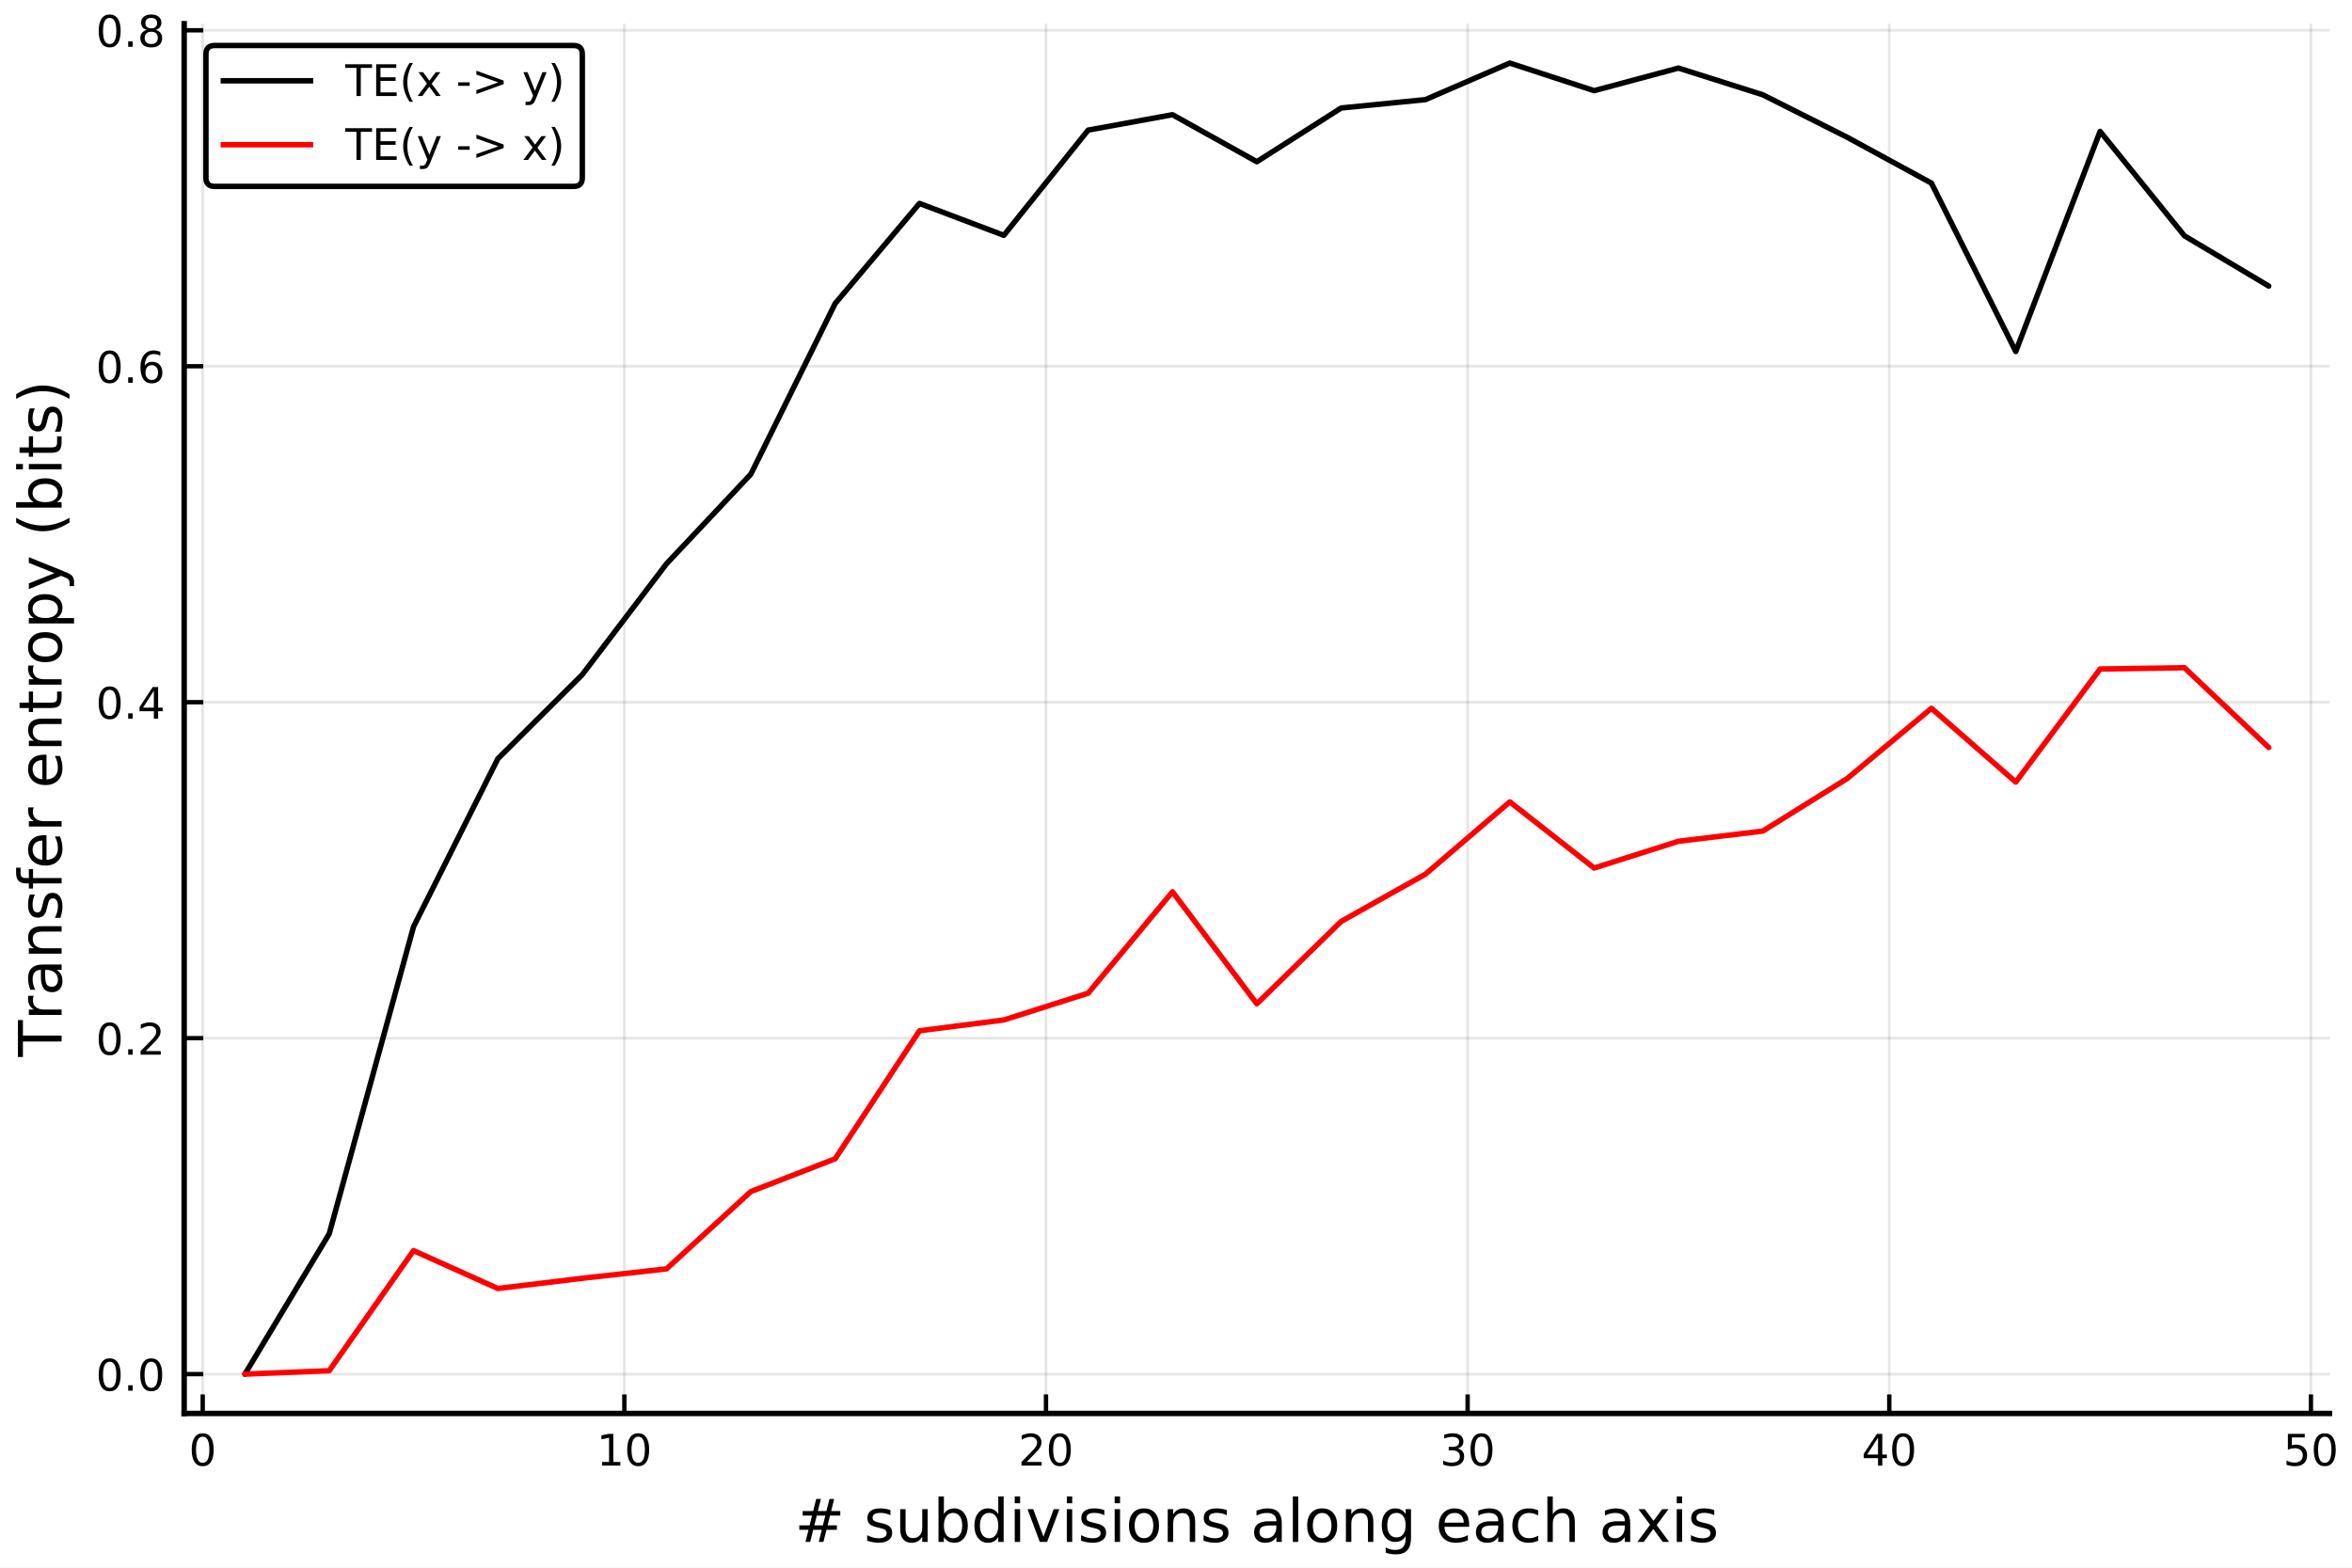
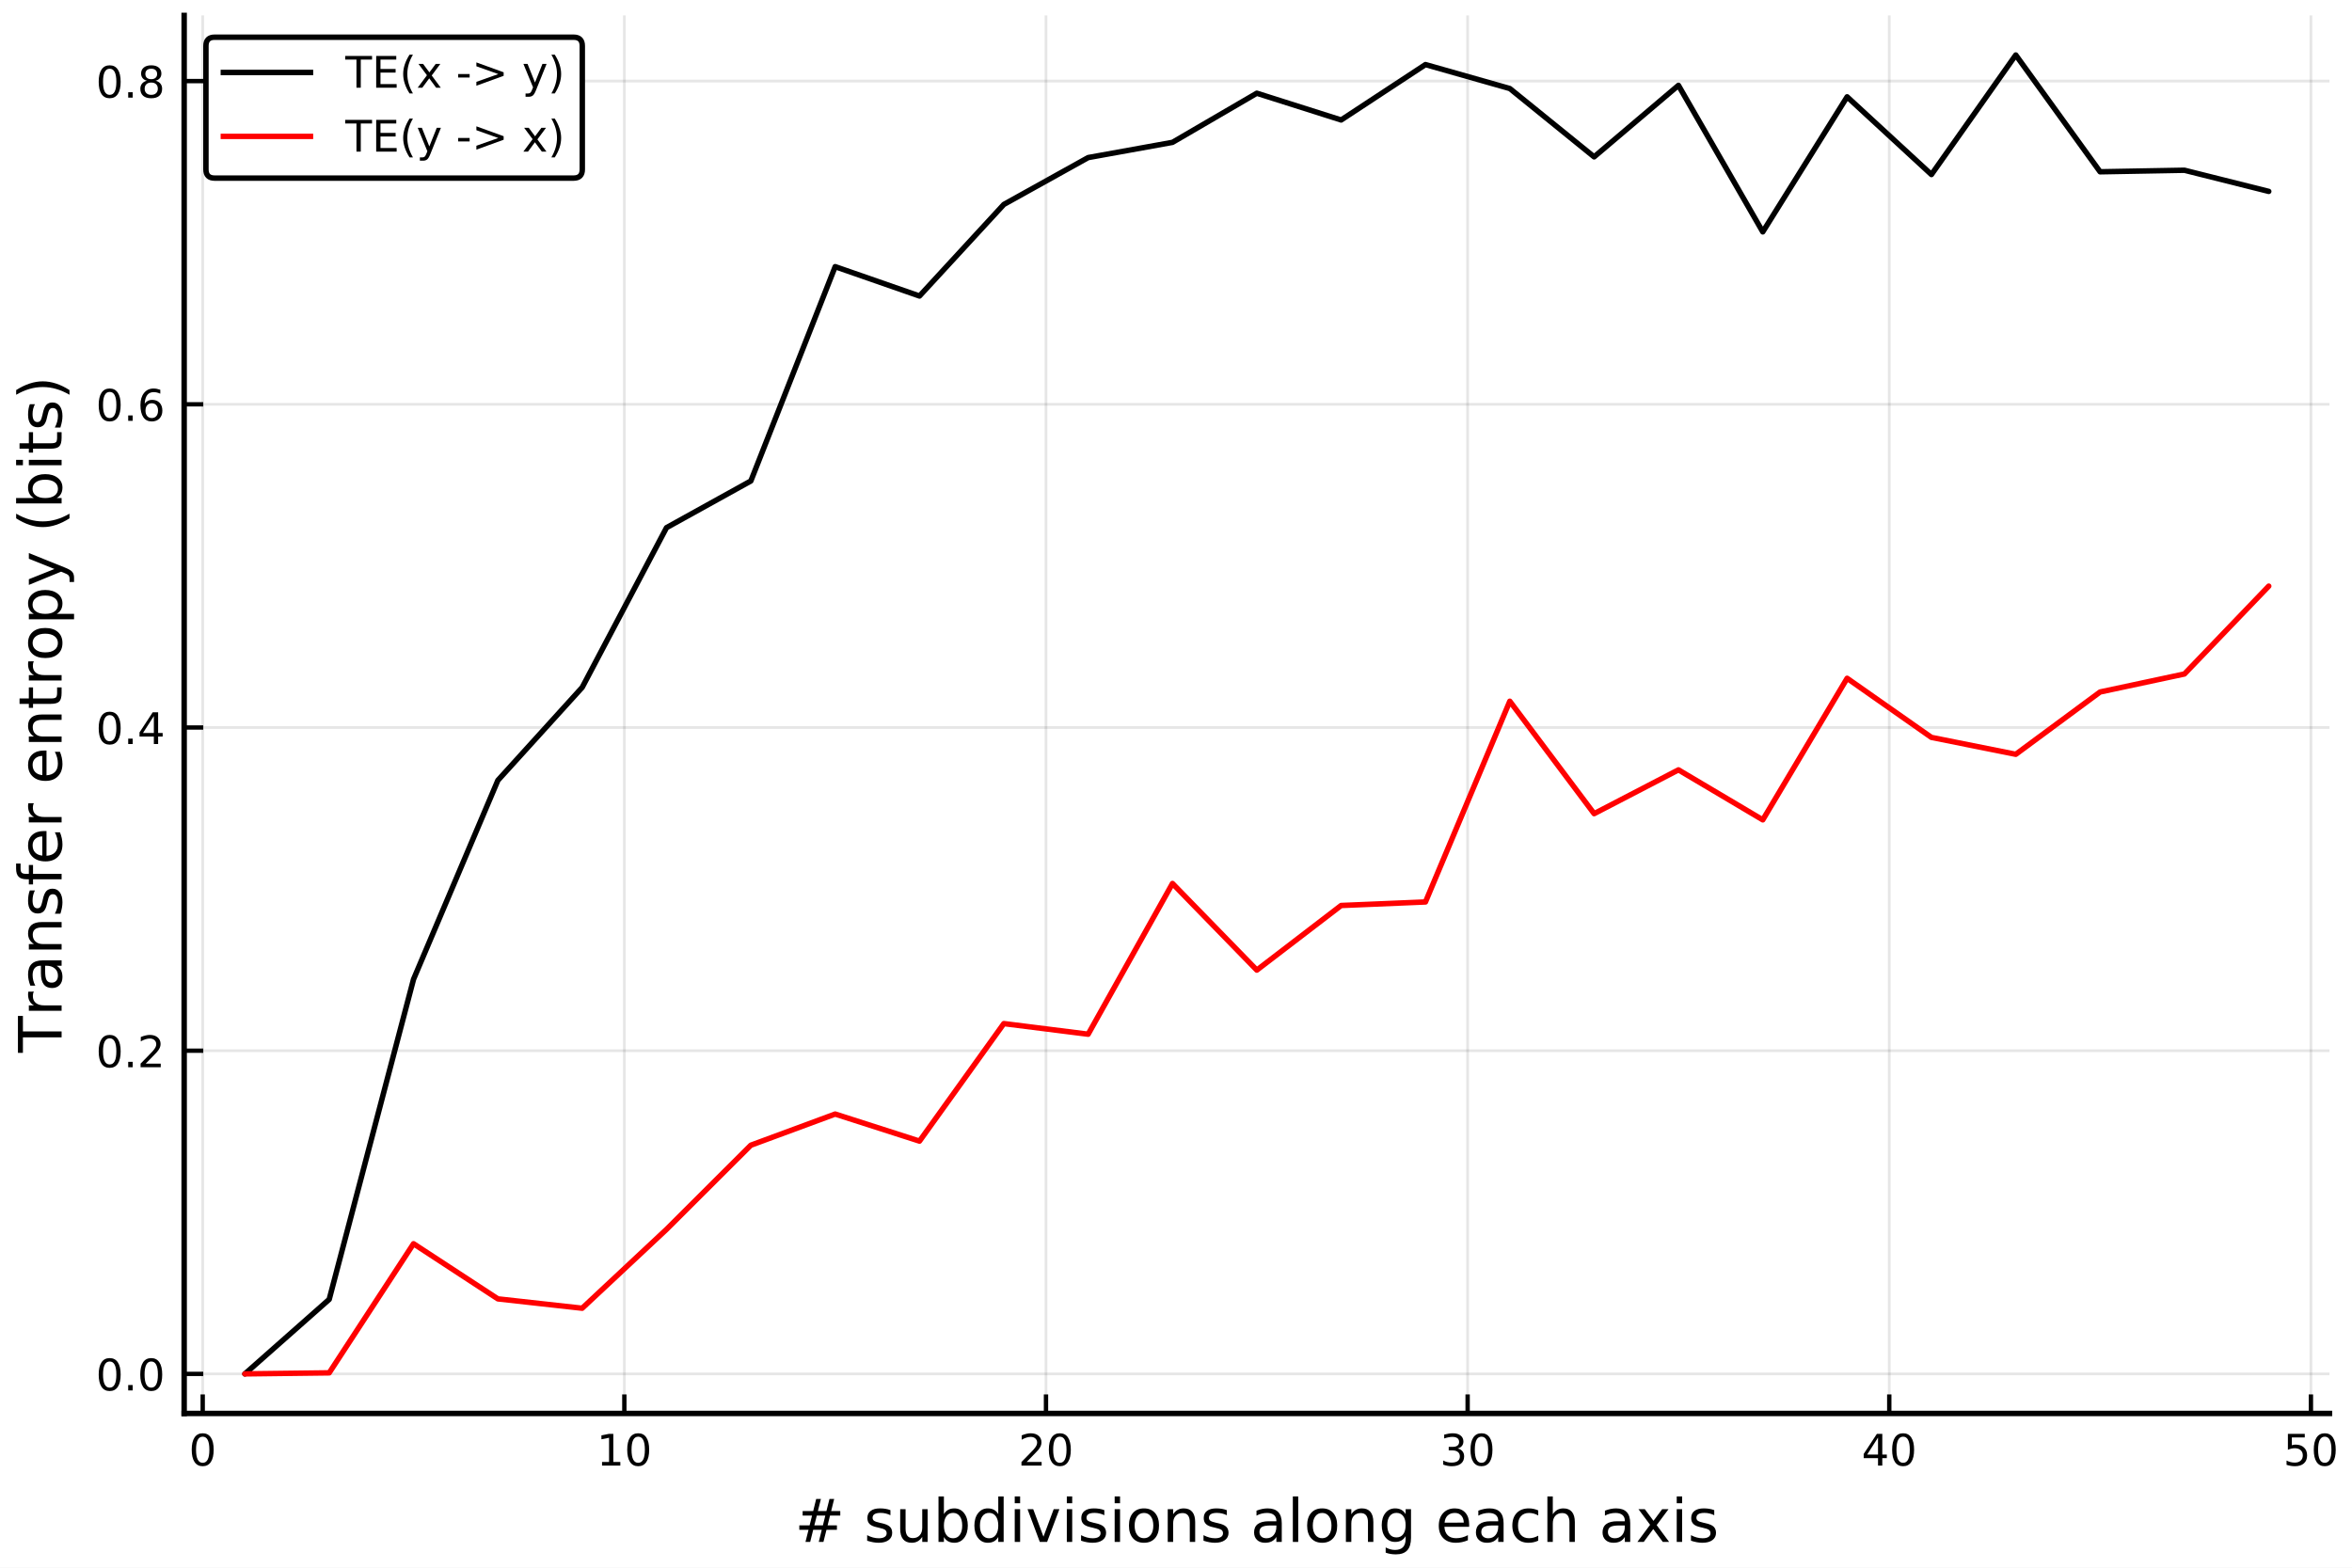
<svg xmlns="http://www.w3.org/2000/svg" xmlns:xlink="http://www.w3.org/1999/xlink" height="288pt" version="1.1" viewBox="0 0 432 288" width="432pt">
  <defs>
    <style type="text/css">
*{stroke-linecap:butt;stroke-linejoin:round;}
  </style>
  </defs>
  <g id="figure_1">
    <g id="patch_1">
      <path d="M 0 288  L 432 288  L 432 0  L 0 0  z " style="fill:#ffffff;" />
    </g>
    <g id="axes_1">
      <g id="patch_2">
-         <path d="M 33.825 259.665  L 427.861 259.665  L 427.861 4.36  L 33.825 4.36  z " style="fill:#ffffff;" />
+         <path d="M 33.825 259.665  L 427.861 259.665  L 427.861 2.835  L 33.825 2.835  z " style="fill:#ffffff;" />
      </g>
      <g id="matplotlib.axis_1">
        <g id="xtick_1">
          <g id="line2d_1">
-             <path clip-path="url(#p9ca3146b71)" d="M 37.232 259.665  L 37.232 4.36  " style="fill:none;stroke:#000000;stroke-linecap:square;stroke-opacity:0.1;stroke-width:0.5;" />
+             <path clip-path="url(#p3a8aee2ab9)" d="M 37.232 259.665  L 37.232 2.835  " style="fill:none;stroke:#000000;stroke-linecap:square;stroke-opacity:0.1;stroke-width:0.5;" />
          </g>
          <g id="line2d_2">
            <defs>
-               <path d="M 0 0  L 0 -3.5  " id="m5179c5bbd7" style="stroke:#000000;stroke-width:0.8;" />
-             </defs>
-             <g>
-               <use style="stroke:#000000;stroke-width:0.8;" x="37.232" xlink:href="#m5179c5bbd7" y="259.665" />
+               <path d="M 0 0  L 0 -3.5  " id="mb214f52974" style="stroke:#000000;stroke-width:0.8;" />
+             </defs>
+             <g>
+               <use style="stroke:#000000;stroke-width:0.8;" x="37.232" xlink:href="#mb214f52974" y="259.665" />
            </g>
          </g>
          <g id="text_1">
            <defs>
              <path d="M 31.781 66.406  Q 24.172 66.406 20.328 58.906  Q 16.5 51.422 16.5 36.375  Q 16.5 21.391 20.328 13.891  Q 24.172 6.391 31.781 6.391  Q 39.453 6.391 43.281 13.891  Q 47.125 21.391 47.125 36.375  Q 47.125 51.422 43.281 58.906  Q 39.453 66.406 31.781 66.406  z M 31.781 74.219  Q 44.047 74.219 50.516 64.516  Q 56.984 54.828 56.984 36.375  Q 56.984 17.969 50.516 8.266  Q 44.047 -1.422 31.781 -1.422  Q 19.531 -1.422 13.062 8.266  Q 6.594 17.969 6.594 36.375  Q 6.594 54.828 13.062 64.516  Q 19.531 74.219 31.781 74.219  z " id="DejaVuSans-48" />
            </defs>
            <g transform="translate(34.6872 269.2441)scale(0.08 -0.08)">
              <use xlink:href="#DejaVuSans-48" />
            </g>
          </g>
        </g>
        <g id="xtick_2">
          <g id="line2d_3">
-             <path clip-path="url(#p9ca3146b71)" d="M 114.676 259.665  L 114.676 4.36  " style="fill:none;stroke:#000000;stroke-linecap:square;stroke-opacity:0.1;stroke-width:0.5;" />
+             <path clip-path="url(#p3a8aee2ab9)" d="M 114.676 259.665  L 114.676 2.835  " style="fill:none;stroke:#000000;stroke-linecap:square;stroke-opacity:0.1;stroke-width:0.5;" />
          </g>
          <g id="line2d_4">
            <g>
-               <use style="stroke:#000000;stroke-width:0.8;" x="114.676" xlink:href="#m5179c5bbd7" y="259.665" />
+               <use style="stroke:#000000;stroke-width:0.8;" x="114.676" xlink:href="#mb214f52974" y="259.665" />
            </g>
          </g>
          <g id="text_2">
            <defs>
              <path d="M 12.406 8.297  L 28.516 8.297  L 28.516 63.922  L 10.984 60.406  L 10.984 69.391  L 28.422 72.906  L 38.281 72.906  L 38.281 8.297  L 54.391 8.297  L 54.391 0  L 12.406 0  z " id="DejaVuSans-49" />
            </defs>
            <g transform="translate(109.5865 269.2441)scale(0.08 -0.08)">
              <use xlink:href="#DejaVuSans-49" />
              <use x="63.623" xlink:href="#DejaVuSans-48" />
            </g>
          </g>
        </g>
        <g id="xtick_3">
          <g id="line2d_5">
-             <path clip-path="url(#p9ca3146b71)" d="M 192.121 259.665  L 192.121 4.36  " style="fill:none;stroke:#000000;stroke-linecap:square;stroke-opacity:0.1;stroke-width:0.5;" />
+             <path clip-path="url(#p3a8aee2ab9)" d="M 192.121 259.665  L 192.121 2.835  " style="fill:none;stroke:#000000;stroke-linecap:square;stroke-opacity:0.1;stroke-width:0.5;" />
          </g>
          <g id="line2d_6">
            <g>
-               <use style="stroke:#000000;stroke-width:0.8;" x="192.121" xlink:href="#m5179c5bbd7" y="259.665" />
+               <use style="stroke:#000000;stroke-width:0.8;" x="192.121" xlink:href="#mb214f52974" y="259.665" />
            </g>
          </g>
          <g id="text_3">
            <defs>
              <path d="M 19.188 8.297  L 53.609 8.297  L 53.609 0  L 7.328 0  L 7.328 8.297  Q 12.938 14.109 22.625 23.891  Q 32.328 33.688 34.812 36.531  Q 39.547 41.844 41.422 45.531  Q 43.312 49.219 43.312 52.781  Q 43.312 58.594 39.234 62.25  Q 35.156 65.922 28.609 65.922  Q 23.969 65.922 18.812 64.312  Q 13.672 62.703 7.812 59.422  L 7.812 69.391  Q 13.766 71.781 18.938 73  Q 24.125 74.219 28.422 74.219  Q 39.75 74.219 46.484 68.547  Q 53.219 62.891 53.219 53.422  Q 53.219 48.922 51.531 44.891  Q 49.859 40.875 45.406 35.406  Q 44.188 33.984 37.641 27.219  Q 31.109 20.453 19.188 8.297  z " id="DejaVuSans-50" />
            </defs>
            <g transform="translate(187.0308 269.2441)scale(0.08 -0.08)">
              <use xlink:href="#DejaVuSans-50" />
              <use x="63.623" xlink:href="#DejaVuSans-48" />
            </g>
          </g>
        </g>
        <g id="xtick_4">
          <g id="line2d_7">
-             <path clip-path="url(#p9ca3146b71)" d="M 269.565 259.665  L 269.565 4.36  " style="fill:none;stroke:#000000;stroke-linecap:square;stroke-opacity:0.1;stroke-width:0.5;" />
+             <path clip-path="url(#p3a8aee2ab9)" d="M 269.565 259.665  L 269.565 2.835  " style="fill:none;stroke:#000000;stroke-linecap:square;stroke-opacity:0.1;stroke-width:0.5;" />
          </g>
          <g id="line2d_8">
            <g>
-               <use style="stroke:#000000;stroke-width:0.8;" x="269.565" xlink:href="#m5179c5bbd7" y="259.665" />
+               <use style="stroke:#000000;stroke-width:0.8;" x="269.565" xlink:href="#mb214f52974" y="259.665" />
            </g>
          </g>
          <g id="text_4">
            <defs>
              <path d="M 40.578 39.312  Q 47.656 37.797 51.625 33  Q 55.609 28.219 55.609 21.188  Q 55.609 10.406 48.188 4.484  Q 40.766 -1.422 27.094 -1.422  Q 22.516 -1.422 17.656 -0.516  Q 12.797 0.391 7.625 2.203  L 7.625 11.719  Q 11.719 9.328 16.594 8.109  Q 21.484 6.891 26.812 6.891  Q 36.078 6.891 40.938 10.547  Q 45.797 14.203 45.797 21.188  Q 45.797 27.641 41.281 31.266  Q 36.766 34.906 28.719 34.906  L 20.219 34.906  L 20.219 43.016  L 29.109 43.016  Q 36.375 43.016 40.234 45.922  Q 44.094 48.828 44.094 54.297  Q 44.094 59.906 40.109 62.906  Q 36.141 65.922 28.719 65.922  Q 24.656 65.922 20.016 65.031  Q 15.375 64.156 9.812 62.312  L 9.812 71.094  Q 15.438 72.656 20.344 73.438  Q 25.25 74.219 29.594 74.219  Q 40.828 74.219 47.359 69.109  Q 53.906 64.016 53.906 55.328  Q 53.906 49.266 50.438 45.094  Q 46.969 40.922 40.578 39.312  z " id="DejaVuSans-51" />
            </defs>
            <g transform="translate(264.4751 269.2441)scale(0.08 -0.08)">
              <use xlink:href="#DejaVuSans-51" />
              <use x="63.623" xlink:href="#DejaVuSans-48" />
            </g>
          </g>
        </g>
        <g id="xtick_5">
          <g id="line2d_9">
-             <path clip-path="url(#p9ca3146b71)" d="M 347.009 259.665  L 347.009 4.36  " style="fill:none;stroke:#000000;stroke-linecap:square;stroke-opacity:0.1;stroke-width:0.5;" />
+             <path clip-path="url(#p3a8aee2ab9)" d="M 347.009 259.665  L 347.009 2.835  " style="fill:none;stroke:#000000;stroke-linecap:square;stroke-opacity:0.1;stroke-width:0.5;" />
          </g>
          <g id="line2d_10">
            <g>
-               <use style="stroke:#000000;stroke-width:0.8;" x="347.009" xlink:href="#m5179c5bbd7" y="259.665" />
+               <use style="stroke:#000000;stroke-width:0.8;" x="347.009" xlink:href="#mb214f52974" y="259.665" />
            </g>
          </g>
          <g id="text_5">
            <defs>
              <path d="M 37.797 64.312  L 12.891 25.391  L 37.797 25.391  z M 35.203 72.906  L 47.609 72.906  L 47.609 25.391  L 58.016 25.391  L 58.016 17.188  L 47.609 17.188  L 47.609 0  L 37.797 0  L 37.797 17.188  L 4.891 17.188  L 4.891 26.703  z " id="DejaVuSans-52" />
            </defs>
            <g transform="translate(341.9194 269.2441)scale(0.08 -0.08)">
              <use xlink:href="#DejaVuSans-52" />
              <use x="63.623" xlink:href="#DejaVuSans-48" />
            </g>
          </g>
        </g>
        <g id="xtick_6">
          <g id="line2d_11">
-             <path clip-path="url(#p9ca3146b71)" d="M 424.454 259.665  L 424.454 4.36  " style="fill:none;stroke:#000000;stroke-linecap:square;stroke-opacity:0.1;stroke-width:0.5;" />
+             <path clip-path="url(#p3a8aee2ab9)" d="M 424.454 259.665  L 424.454 2.835  " style="fill:none;stroke:#000000;stroke-linecap:square;stroke-opacity:0.1;stroke-width:0.5;" />
          </g>
          <g id="line2d_12">
            <g>
-               <use style="stroke:#000000;stroke-width:0.8;" x="424.454" xlink:href="#m5179c5bbd7" y="259.665" />
+               <use style="stroke:#000000;stroke-width:0.8;" x="424.454" xlink:href="#mb214f52974" y="259.665" />
            </g>
          </g>
          <g id="text_6">
            <defs>
              <path d="M 10.797 72.906  L 49.516 72.906  L 49.516 64.594  L 19.828 64.594  L 19.828 46.734  Q 21.969 47.469 24.109 47.828  Q 26.266 48.188 28.422 48.188  Q 40.625 48.188 47.75 41.5  Q 54.891 34.812 54.891 23.391  Q 54.891 11.625 47.562 5.094  Q 40.234 -1.422 26.906 -1.422  Q 22.312 -1.422 17.547 -0.641  Q 12.797 0.141 7.719 1.703  L 7.719 11.625  Q 12.109 9.234 16.797 8.062  Q 21.484 6.891 26.703 6.891  Q 35.156 6.891 40.078 11.328  Q 45.016 15.766 45.016 23.391  Q 45.016 31 40.078 35.438  Q 35.156 39.891 26.703 39.891  Q 22.75 39.891 18.812 39.016  Q 14.891 38.141 10.797 36.281  z " id="DejaVuSans-53" />
            </defs>
            <g transform="translate(419.3637 269.2441)scale(0.08 -0.08)">
              <use xlink:href="#DejaVuSans-53" />
              <use x="63.623" xlink:href="#DejaVuSans-48" />
            </g>
          </g>
        </g>
        <g id="text_7">
          <defs>
            <path d="M 51.125 44  L 36.922 44  L 32.812 27.688  L 47.125 27.688  z M 43.797 71.781  L 38.719 51.516  L 52.984 51.516  L 58.109 71.781  L 65.922 71.781  L 60.891 51.516  L 76.125 51.516  L 76.125 44  L 58.984 44  L 54.984 27.688  L 70.516 27.688  L 70.516 20.219  L 53.078 20.219  L 48 0  L 40.188 0  L 45.219 20.219  L 30.906 20.219  L 25.875 0  L 18.016 0  L 23.094 20.219  L 7.719 20.219  L 7.719 27.688  L 24.906 27.688  L 29 44  L 13.281 44  L 13.281 51.516  L 30.906 51.516  L 35.891 71.781  z " id="DejaVuSans-35" />
            <path id="DejaVuSans-32" />
            <path d="M 44.281 53.078  L 44.281 44.578  Q 40.484 46.531 36.375 47.5  Q 32.281 48.484 27.875 48.484  Q 21.188 48.484 17.844 46.438  Q 14.5 44.391 14.5 40.281  Q 14.5 37.156 16.891 35.375  Q 19.281 33.594 26.516 31.984  L 29.594 31.297  Q 39.156 29.25 43.188 25.516  Q 47.219 21.781 47.219 15.094  Q 47.219 7.469 41.188 3.016  Q 35.156 -1.422 24.609 -1.422  Q 20.219 -1.422 15.453 -0.562  Q 10.688 0.297 5.422 2  L 5.422 11.281  Q 10.406 8.688 15.234 7.391  Q 20.062 6.109 24.812 6.109  Q 31.156 6.109 34.562 8.281  Q 37.984 10.453 37.984 14.406  Q 37.984 18.062 35.516 20.016  Q 33.062 21.969 24.703 23.781  L 21.578 24.516  Q 13.234 26.266 9.516 29.906  Q 5.812 33.547 5.812 39.891  Q 5.812 47.609 11.281 51.797  Q 16.75 56 26.812 56  Q 31.781 56 36.172 55.266  Q 40.578 54.547 44.281 53.078  z " id="DejaVuSans-115" />
            <path d="M 8.5 21.578  L 8.5 54.688  L 17.484 54.688  L 17.484 21.922  Q 17.484 14.156 20.5 10.266  Q 23.531 6.391 29.594 6.391  Q 36.859 6.391 41.078 11.031  Q 45.312 15.672 45.312 23.688  L 45.312 54.688  L 54.297 54.688  L 54.297 0  L 45.312 0  L 45.312 8.406  Q 42.047 3.422 37.719 1  Q 33.406 -1.422 27.688 -1.422  Q 18.266 -1.422 13.375 4.438  Q 8.5 10.297 8.5 21.578  z M 31.109 56  z " id="DejaVuSans-117" />
            <path d="M 48.688 27.297  Q 48.688 37.203 44.609 42.844  Q 40.531 48.484 33.406 48.484  Q 26.266 48.484 22.188 42.844  Q 18.109 37.203 18.109 27.297  Q 18.109 17.391 22.188 11.75  Q 26.266 6.109 33.406 6.109  Q 40.531 6.109 44.609 11.75  Q 48.688 17.391 48.688 27.297  z M 18.109 46.391  Q 20.953 51.266 25.266 53.625  Q 29.594 56 35.594 56  Q 45.562 56 51.781 48.094  Q 58.016 40.188 58.016 27.297  Q 58.016 14.406 51.781 6.484  Q 45.562 -1.422 35.594 -1.422  Q 29.594 -1.422 25.266 0.953  Q 20.953 3.328 18.109 8.203  L 18.109 0  L 9.078 0  L 9.078 75.984  L 18.109 75.984  z " id="DejaVuSans-98" />
            <path d="M 45.406 46.391  L 45.406 75.984  L 54.391 75.984  L 54.391 0  L 45.406 0  L 45.406 8.203  Q 42.578 3.328 38.25 0.953  Q 33.938 -1.422 27.875 -1.422  Q 17.969 -1.422 11.734 6.484  Q 5.516 14.406 5.516 27.297  Q 5.516 40.188 11.734 48.094  Q 17.969 56 27.875 56  Q 33.938 56 38.25 53.625  Q 42.578 51.266 45.406 46.391  z M 14.797 27.297  Q 14.797 17.391 18.875 11.75  Q 22.953 6.109 30.078 6.109  Q 37.203 6.109 41.297 11.75  Q 45.406 17.391 45.406 27.297  Q 45.406 37.203 41.297 42.844  Q 37.203 48.484 30.078 48.484  Q 22.953 48.484 18.875 42.844  Q 14.797 37.203 14.797 27.297  z " id="DejaVuSans-100" />
            <path d="M 9.422 54.688  L 18.406 54.688  L 18.406 0  L 9.422 0  z M 9.422 75.984  L 18.406 75.984  L 18.406 64.594  L 9.422 64.594  z " id="DejaVuSans-105" />
            <path d="M 2.984 54.688  L 12.5 54.688  L 29.594 8.797  L 46.688 54.688  L 56.203 54.688  L 35.688 0  L 23.484 0  z " id="DejaVuSans-118" />
            <path d="M 30.609 48.391  Q 23.391 48.391 19.188 42.75  Q 14.984 37.109 14.984 27.297  Q 14.984 17.484 19.156 11.844  Q 23.344 6.203 30.609 6.203  Q 37.797 6.203 41.984 11.859  Q 46.188 17.531 46.188 27.297  Q 46.188 37.016 41.984 42.703  Q 37.797 48.391 30.609 48.391  z M 30.609 56  Q 42.328 56 49.016 48.375  Q 55.719 40.766 55.719 27.297  Q 55.719 13.875 49.016 6.219  Q 42.328 -1.422 30.609 -1.422  Q 18.844 -1.422 12.172 6.219  Q 5.516 13.875 5.516 27.297  Q 5.516 40.766 12.172 48.375  Q 18.844 56 30.609 56  z " id="DejaVuSans-111" />
            <path d="M 54.891 33.016  L 54.891 0  L 45.906 0  L 45.906 32.719  Q 45.906 40.484 42.875 44.328  Q 39.844 48.188 33.797 48.188  Q 26.516 48.188 22.312 43.547  Q 18.109 38.922 18.109 30.906  L 18.109 0  L 9.078 0  L 9.078 54.688  L 18.109 54.688  L 18.109 46.188  Q 21.344 51.125 25.703 53.562  Q 30.078 56 35.797 56  Q 45.219 56 50.047 50.172  Q 54.891 44.344 54.891 33.016  z " id="DejaVuSans-110" />
            <path d="M 34.281 27.484  Q 23.391 27.484 19.188 25  Q 14.984 22.516 14.984 16.5  Q 14.984 11.719 18.141 8.906  Q 21.297 6.109 26.703 6.109  Q 34.188 6.109 38.703 11.406  Q 43.219 16.703 43.219 25.484  L 43.219 27.484  z M 52.203 31.203  L 52.203 0  L 43.219 0  L 43.219 8.297  Q 40.141 3.328 35.547 0.953  Q 30.953 -1.422 24.312 -1.422  Q 15.922 -1.422 10.953 3.297  Q 6 8.016 6 15.922  Q 6 25.141 12.172 29.828  Q 18.359 34.516 30.609 34.516  L 43.219 34.516  L 43.219 35.406  Q 43.219 41.609 39.141 45  Q 35.062 48.391 27.688 48.391  Q 23 48.391 18.547 47.266  Q 14.109 46.141 10.016 43.891  L 10.016 52.203  Q 14.938 54.109 19.578 55.047  Q 24.219 56 28.609 56  Q 40.484 56 46.344 49.844  Q 52.203 43.703 52.203 31.203  z " id="DejaVuSans-97" />
            <path d="M 9.422 75.984  L 18.406 75.984  L 18.406 0  L 9.422 0  z " id="DejaVuSans-108" />
            <path d="M 45.406 27.984  Q 45.406 37.75 41.375 43.109  Q 37.359 48.484 30.078 48.484  Q 22.859 48.484 18.828 43.109  Q 14.797 37.75 14.797 27.984  Q 14.797 18.266 18.828 12.891  Q 22.859 7.516 30.078 7.516  Q 37.359 7.516 41.375 12.891  Q 45.406 18.266 45.406 27.984  z M 54.391 6.781  Q 54.391 -7.172 48.188 -13.984  Q 42 -20.797 29.203 -20.797  Q 24.469 -20.797 20.266 -20.094  Q 16.062 -19.391 12.109 -17.922  L 12.109 -9.188  Q 16.062 -11.328 19.922 -12.344  Q 23.781 -13.375 27.781 -13.375  Q 36.625 -13.375 41.016 -8.766  Q 45.406 -4.156 45.406 5.172  L 45.406 9.625  Q 42.625 4.781 38.281 2.391  Q 33.938 0 27.875 0  Q 17.828 0 11.672 7.656  Q 5.516 15.328 5.516 27.984  Q 5.516 40.672 11.672 48.328  Q 17.828 56 27.875 56  Q 33.938 56 38.281 53.609  Q 42.625 51.219 45.406 46.391  L 45.406 54.688  L 54.391 54.688  z " id="DejaVuSans-103" />
            <path d="M 56.203 29.594  L 56.203 25.203  L 14.891 25.203  Q 15.484 15.922 20.484 11.062  Q 25.484 6.203 34.422 6.203  Q 39.594 6.203 44.453 7.469  Q 49.312 8.734 54.109 11.281  L 54.109 2.781  Q 49.266 0.734 44.188 -0.344  Q 39.109 -1.422 33.891 -1.422  Q 20.797 -1.422 13.156 6.188  Q 5.516 13.812 5.516 26.812  Q 5.516 40.234 12.766 48.109  Q 20.016 56 32.328 56  Q 43.359 56 49.781 48.891  Q 56.203 41.797 56.203 29.594  z M 47.219 32.234  Q 47.125 39.594 43.094 43.984  Q 39.062 48.391 32.422 48.391  Q 24.906 48.391 20.391 44.141  Q 15.875 39.891 15.188 32.172  z " id="DejaVuSans-101" />
            <path d="M 48.781 52.594  L 48.781 44.188  Q 44.969 46.297 41.141 47.344  Q 37.312 48.391 33.406 48.391  Q 24.656 48.391 19.812 42.844  Q 14.984 37.312 14.984 27.297  Q 14.984 17.281 19.812 11.734  Q 24.656 6.203 33.406 6.203  Q 37.312 6.203 41.141 7.25  Q 44.969 8.297 48.781 10.406  L 48.781 2.094  Q 45.016 0.344 40.984 -0.531  Q 36.969 -1.422 32.422 -1.422  Q 20.062 -1.422 12.781 6.344  Q 5.516 14.109 5.516 27.297  Q 5.516 40.672 12.859 48.328  Q 20.219 56 33.016 56  Q 37.156 56 41.109 55.141  Q 45.062 54.297 48.781 52.594  z " id="DejaVuSans-99" />
            <path d="M 54.891 33.016  L 54.891 0  L 45.906 0  L 45.906 32.719  Q 45.906 40.484 42.875 44.328  Q 39.844 48.188 33.797 48.188  Q 26.516 48.188 22.312 43.547  Q 18.109 38.922 18.109 30.906  L 18.109 0  L 9.078 0  L 9.078 75.984  L 18.109 75.984  L 18.109 46.188  Q 21.344 51.125 25.703 53.562  Q 30.078 56 35.797 56  Q 45.219 56 50.047 50.172  Q 54.891 44.344 54.891 33.016  z " id="DejaVuSans-104" />
            <path d="M 54.891 54.688  L 35.109 28.078  L 55.906 0  L 45.312 0  L 29.391 21.484  L 13.484 0  L 2.875 0  L 24.125 28.609  L 4.688 54.688  L 15.281 54.688  L 29.781 35.203  L 44.281 54.688  z " id="DejaVuSans-120" />
          </defs>
          <g transform="translate(145.9633 283.2661)scale(0.11 -0.11)">
            <use xlink:href="#DejaVuSans-35" />
            <use x="83.789" xlink:href="#DejaVuSans-32" />
            <use x="115.576" xlink:href="#DejaVuSans-115" />
            <use x="167.676" xlink:href="#DejaVuSans-117" />
            <use x="231.055" xlink:href="#DejaVuSans-98" />
            <use x="294.531" xlink:href="#DejaVuSans-100" />
            <use x="358.008" xlink:href="#DejaVuSans-105" />
            <use x="385.791" xlink:href="#DejaVuSans-118" />
            <use x="444.971" xlink:href="#DejaVuSans-105" />
            <use x="472.754" xlink:href="#DejaVuSans-115" />
            <use x="524.854" xlink:href="#DejaVuSans-105" />
            <use x="552.637" xlink:href="#DejaVuSans-111" />
            <use x="613.818" xlink:href="#DejaVuSans-110" />
            <use x="677.197" xlink:href="#DejaVuSans-115" />
            <use x="729.297" xlink:href="#DejaVuSans-32" />
            <use x="761.084" xlink:href="#DejaVuSans-97" />
            <use x="822.363" xlink:href="#DejaVuSans-108" />
            <use x="850.146" xlink:href="#DejaVuSans-111" />
            <use x="911.328" xlink:href="#DejaVuSans-110" />
            <use x="974.707" xlink:href="#DejaVuSans-103" />
            <use x="1038.184" xlink:href="#DejaVuSans-32" />
            <use x="1069.971" xlink:href="#DejaVuSans-101" />
            <use x="1131.494" xlink:href="#DejaVuSans-97" />
            <use x="1192.773" xlink:href="#DejaVuSans-99" />
            <use x="1247.754" xlink:href="#DejaVuSans-104" />
            <use x="1311.133" xlink:href="#DejaVuSans-32" />
            <use x="1342.92" xlink:href="#DejaVuSans-97" />
            <use x="1404.199" xlink:href="#DejaVuSans-120" />
            <use x="1463.379" xlink:href="#DejaVuSans-105" />
            <use x="1491.162" xlink:href="#DejaVuSans-115" />
          </g>
        </g>
      </g>
      <g id="matplotlib.axis_2">
        <g id="ytick_1">
          <g id="line2d_13">
-             <path clip-path="url(#p9ca3146b71)" d="M 33.825 252.44  L 427.861 252.44  " style="fill:none;stroke:#000000;stroke-linecap:square;stroke-opacity:0.1;stroke-width:0.5;" />
+             <path clip-path="url(#p3a8aee2ab9)" d="M 33.825 252.397  L 427.861 252.397  " style="fill:none;stroke:#000000;stroke-linecap:square;stroke-opacity:0.1;stroke-width:0.5;" />
          </g>
          <g id="line2d_14">
            <defs>
-               <path d="M 0 0  L 3.5 0  " id="mecb7725701" style="stroke:#000000;stroke-width:0.8;" />
-             </defs>
-             <g>
-               <use style="stroke:#000000;stroke-width:0.8;" x="33.825" xlink:href="#mecb7725701" y="252.44" />
+               <path d="M 0 0  L 3.5 0  " id="m6eaa4a689d" style="stroke:#000000;stroke-width:0.8;" />
+             </defs>
+             <g>
+               <use style="stroke:#000000;stroke-width:0.8;" x="33.825" xlink:href="#m6eaa4a689d" y="252.397" />
            </g>
          </g>
          <g id="text_8">
            <defs>
              <path d="M 10.688 12.406  L 21 12.406  L 21 0  L 10.688 0  z " id="DejaVuSans-46" />
            </defs>
-             <g transform="translate(17.60215 255.4791)scale(0.08 -0.08)">
+             <g transform="translate(17.60215 255.4359)scale(0.08 -0.08)">
              <use xlink:href="#DejaVuSans-48" />
              <use x="63.623" xlink:href="#DejaVuSans-46" />
              <use x="95.41" xlink:href="#DejaVuSans-48" />
            </g>
          </g>
        </g>
        <g id="ytick_2">
          <g id="line2d_15">
-             <path clip-path="url(#p9ca3146b71)" d="M 33.825 190.72  L 427.861 190.72  " style="fill:none;stroke:#000000;stroke-linecap:square;stroke-opacity:0.1;stroke-width:0.5;" />
+             <path clip-path="url(#p3a8aee2ab9)" d="M 33.825 193.022  L 427.861 193.022  " style="fill:none;stroke:#000000;stroke-linecap:square;stroke-opacity:0.1;stroke-width:0.5;" />
          </g>
          <g id="line2d_16">
            <g>
-               <use style="stroke:#000000;stroke-width:0.8;" x="33.825" xlink:href="#mecb7725701" y="190.72" />
+               <use style="stroke:#000000;stroke-width:0.8;" x="33.825" xlink:href="#m6eaa4a689d" y="193.022" />
            </g>
          </g>
          <g id="text_9">
-             <g transform="translate(17.60215 193.7594)scale(0.08 -0.08)">
+             <g transform="translate(17.60215 196.061)scale(0.08 -0.08)">
              <use xlink:href="#DejaVuSans-48" />
              <use x="63.623" xlink:href="#DejaVuSans-46" />
              <use x="95.41" xlink:href="#DejaVuSans-50" />
            </g>
          </g>
        </g>
        <g id="ytick_3">
          <g id="line2d_17">
-             <path clip-path="url(#p9ca3146b71)" d="M 33.825 129  L 427.861 129  " style="fill:none;stroke:#000000;stroke-linecap:square;stroke-opacity:0.1;stroke-width:0.5;" />
+             <path clip-path="url(#p3a8aee2ab9)" d="M 33.825 133.647  L 427.861 133.647  " style="fill:none;stroke:#000000;stroke-linecap:square;stroke-opacity:0.1;stroke-width:0.5;" />
          </g>
          <g id="line2d_18">
            <g>
-               <use style="stroke:#000000;stroke-width:0.8;" x="33.825" xlink:href="#mecb7725701" y="129" />
+               <use style="stroke:#000000;stroke-width:0.8;" x="33.825" xlink:href="#m6eaa4a689d" y="133.647" />
            </g>
          </g>
          <g id="text_10">
-             <g transform="translate(17.60215 132.0397)scale(0.08 -0.08)">
+             <g transform="translate(17.60215 136.686)scale(0.08 -0.08)">
              <use xlink:href="#DejaVuSans-48" />
              <use x="63.623" xlink:href="#DejaVuSans-46" />
              <use x="95.41" xlink:href="#DejaVuSans-52" />
            </g>
          </g>
        </g>
        <g id="ytick_4">
          <g id="line2d_19">
-             <path clip-path="url(#p9ca3146b71)" d="M 33.825 67.281  L 427.861 67.281  " style="fill:none;stroke:#000000;stroke-linecap:square;stroke-opacity:0.1;stroke-width:0.5;" />
+             <path clip-path="url(#p3a8aee2ab9)" d="M 33.825 74.272  L 427.861 74.272  " style="fill:none;stroke:#000000;stroke-linecap:square;stroke-opacity:0.1;stroke-width:0.5;" />
          </g>
          <g id="line2d_20">
            <g>
-               <use style="stroke:#000000;stroke-width:0.8;" x="33.825" xlink:href="#mecb7725701" y="67.281" />
+               <use style="stroke:#000000;stroke-width:0.8;" x="33.825" xlink:href="#m6eaa4a689d" y="74.272" />
            </g>
          </g>
          <g id="text_11">
            <defs>
              <path d="M 33.016 40.375  Q 26.375 40.375 22.484 35.828  Q 18.609 31.297 18.609 23.391  Q 18.609 15.531 22.484 10.953  Q 26.375 6.391 33.016 6.391  Q 39.656 6.391 43.531 10.953  Q 47.406 15.531 47.406 23.391  Q 47.406 31.297 43.531 35.828  Q 39.656 40.375 33.016 40.375  z M 52.594 71.297  L 52.594 62.312  Q 48.875 64.062 45.094 64.984  Q 41.312 65.922 37.594 65.922  Q 27.828 65.922 22.672 59.328  Q 17.531 52.734 16.797 39.406  Q 19.672 43.656 24.016 45.922  Q 28.375 48.188 33.594 48.188  Q 44.578 48.188 50.953 41.516  Q 57.328 34.859 57.328 23.391  Q 57.328 12.156 50.688 5.359  Q 44.047 -1.422 33.016 -1.422  Q 20.359 -1.422 13.672 8.266  Q 6.984 17.969 6.984 36.375  Q 6.984 53.656 15.188 63.938  Q 23.391 74.219 37.203 74.219  Q 40.922 74.219 44.703 73.484  Q 48.484 72.75 52.594 71.297  z " id="DejaVuSans-54" />
            </defs>
-             <g transform="translate(17.60215 70.31999)scale(0.08 -0.08)">
+             <g transform="translate(17.60215 77.31109)scale(0.08 -0.08)">
              <use xlink:href="#DejaVuSans-48" />
              <use x="63.623" xlink:href="#DejaVuSans-46" />
              <use x="95.41" xlink:href="#DejaVuSans-54" />
            </g>
          </g>
        </g>
        <g id="ytick_5">
          <g id="line2d_21">
-             <path clip-path="url(#p9ca3146b71)" d="M 33.825 5.561  L 427.861 5.561  " style="fill:none;stroke:#000000;stroke-linecap:square;stroke-opacity:0.1;stroke-width:0.5;" />
+             <path clip-path="url(#p3a8aee2ab9)" d="M 33.825 14.897  L 427.861 14.897  " style="fill:none;stroke:#000000;stroke-linecap:square;stroke-opacity:0.1;stroke-width:0.5;" />
          </g>
          <g id="line2d_22">
            <g>
-               <use style="stroke:#000000;stroke-width:0.8;" x="33.825" xlink:href="#mecb7725701" y="5.561" />
+               <use style="stroke:#000000;stroke-width:0.8;" x="33.825" xlink:href="#m6eaa4a689d" y="14.897" />
            </g>
          </g>
          <g id="text_12">
            <defs>
              <path d="M 31.781 34.625  Q 24.75 34.625 20.719 30.859  Q 16.703 27.094 16.703 20.516  Q 16.703 13.922 20.719 10.156  Q 24.75 6.391 31.781 6.391  Q 38.812 6.391 42.859 10.172  Q 46.922 13.969 46.922 20.516  Q 46.922 27.094 42.891 30.859  Q 38.875 34.625 31.781 34.625  z M 21.922 38.812  Q 15.578 40.375 12.031 44.719  Q 8.5 49.078 8.5 55.328  Q 8.5 64.062 14.719 69.141  Q 20.953 74.219 31.781 74.219  Q 42.672 74.219 48.875 69.141  Q 55.078 64.062 55.078 55.328  Q 55.078 49.078 51.531 44.719  Q 48 40.375 41.703 38.812  Q 48.828 37.156 52.797 32.312  Q 56.781 27.484 56.781 20.516  Q 56.781 9.906 50.312 4.234  Q 43.844 -1.422 31.781 -1.422  Q 19.734 -1.422 13.25 4.234  Q 6.781 9.906 6.781 20.516  Q 6.781 27.484 10.781 32.312  Q 14.797 37.156 21.922 38.812  z M 18.312 54.391  Q 18.312 48.734 21.844 45.562  Q 25.391 42.391 31.781 42.391  Q 38.141 42.391 41.719 45.562  Q 45.312 48.734 45.312 54.391  Q 45.312 60.062 41.719 63.234  Q 38.141 66.406 31.781 66.406  Q 25.391 66.406 21.844 63.234  Q 18.312 60.062 18.312 54.391  z " id="DejaVuSans-56" />
            </defs>
-             <g transform="translate(17.60215 8.600281)scale(0.08 -0.08)">
+             <g transform="translate(17.60215 17.93614)scale(0.08 -0.08)">
              <use xlink:href="#DejaVuSans-48" />
              <use x="63.623" xlink:href="#DejaVuSans-46" />
              <use x="95.41" xlink:href="#DejaVuSans-56" />
            </g>
          </g>
        </g>
        <g id="text_13">
          <defs>
            <path d="M -0.297 72.906  L 61.375 72.906  L 61.375 64.594  L 35.5 64.594  L 35.5 0  L 25.594 0  L 25.594 64.594  L -0.297 64.594  z " id="DejaVuSans-84" />
            <path d="M 41.109 46.297  Q 39.594 47.172 37.812 47.578  Q 36.031 48 33.891 48  Q 26.266 48 22.188 43.047  Q 18.109 38.094 18.109 28.812  L 18.109 0  L 9.078 0  L 9.078 54.688  L 18.109 54.688  L 18.109 46.188  Q 20.953 51.172 25.484 53.578  Q 30.031 56 36.531 56  Q 37.453 56 38.578 55.875  Q 39.703 55.766 41.062 55.516  z " id="DejaVuSans-114" />
            <path d="M 37.109 75.984  L 37.109 68.5  L 28.516 68.5  Q 23.688 68.5 21.797 66.547  Q 19.922 64.594 19.922 59.516  L 19.922 54.688  L 34.719 54.688  L 34.719 47.703  L 19.922 47.703  L 19.922 0  L 10.891 0  L 10.891 47.703  L 2.297 47.703  L 2.297 54.688  L 10.891 54.688  L 10.891 58.5  Q 10.891 67.625 15.141 71.797  Q 19.391 75.984 28.609 75.984  z " id="DejaVuSans-102" />
            <path d="M 18.312 70.219  L 18.312 54.688  L 36.812 54.688  L 36.812 47.703  L 18.312 47.703  L 18.312 18.016  Q 18.312 11.328 20.141 9.422  Q 21.969 7.516 27.594 7.516  L 36.812 7.516  L 36.812 0  L 27.594 0  Q 17.188 0 13.234 3.875  Q 9.281 7.766 9.281 18.016  L 9.281 47.703  L 2.688 47.703  L 2.688 54.688  L 9.281 54.688  L 9.281 70.219  z " id="DejaVuSans-116" />
            <path d="M 18.109 8.203  L 18.109 -20.797  L 9.078 -20.797  L 9.078 54.688  L 18.109 54.688  L 18.109 46.391  Q 20.953 51.266 25.266 53.625  Q 29.594 56 35.594 56  Q 45.562 56 51.781 48.094  Q 58.016 40.188 58.016 27.297  Q 58.016 14.406 51.781 6.484  Q 45.562 -1.422 35.594 -1.422  Q 29.594 -1.422 25.266 0.953  Q 20.953 3.328 18.109 8.203  z M 48.688 27.297  Q 48.688 37.203 44.609 42.844  Q 40.531 48.484 33.406 48.484  Q 26.266 48.484 22.188 42.844  Q 18.109 37.203 18.109 27.297  Q 18.109 17.391 22.188 11.75  Q 26.266 6.109 33.406 6.109  Q 40.531 6.109 44.609 11.75  Q 48.688 17.391 48.688 27.297  z " id="DejaVuSans-112" />
            <path d="M 32.172 -5.078  Q 28.375 -14.844 24.75 -17.812  Q 21.141 -20.797 15.094 -20.797  L 7.906 -20.797  L 7.906 -13.281  L 13.188 -13.281  Q 16.891 -13.281 18.938 -11.516  Q 21 -9.766 23.484 -3.219  L 25.094 0.875  L 2.984 54.688  L 12.5 54.688  L 29.594 11.922  L 46.688 54.688  L 56.203 54.688  z " id="DejaVuSans-121" />
            <path d="M 31 75.875  Q 24.469 64.656 21.281 53.656  Q 18.109 42.672 18.109 31.391  Q 18.109 20.125 21.312 9.062  Q 24.516 -2 31 -13.188  L 23.188 -13.188  Q 15.875 -1.703 12.234 9.375  Q 8.594 20.453 8.594 31.391  Q 8.594 42.281 12.203 53.312  Q 15.828 64.359 23.188 75.875  z " id="DejaVuSans-40" />
            <path d="M 8.016 75.875  L 15.828 75.875  Q 23.141 64.359 26.781 53.312  Q 30.422 42.281 30.422 31.391  Q 30.422 20.453 26.781 9.375  Q 23.141 -1.703 15.828 -13.188  L 8.016 -13.188  Q 14.5 -2 17.703 9.062  Q 20.906 20.125 20.906 31.391  Q 20.906 42.672 17.703 53.656  Q 14.5 64.656 8.016 75.875  z " id="DejaVuSans-41" />
          </defs>
-           <g transform="translate(11.31449 194.15)rotate(-90)scale(0.11 -0.11)">
+           <g transform="translate(11.31449 193.3871)rotate(-90)scale(0.11 -0.11)">
            <use xlink:href="#DejaVuSans-84" />
            <use x="60.865" xlink:href="#DejaVuSans-114" />
            <use x="101.979" xlink:href="#DejaVuSans-97" />
            <use x="163.258" xlink:href="#DejaVuSans-110" />
            <use x="226.637" xlink:href="#DejaVuSans-115" />
            <use x="278.736" xlink:href="#DejaVuSans-102" />
            <use x="313.941" xlink:href="#DejaVuSans-101" />
            <use x="375.465" xlink:href="#DejaVuSans-114" />
            <use x="416.578" xlink:href="#DejaVuSans-32" />
            <use x="448.365" xlink:href="#DejaVuSans-101" />
            <use x="509.889" xlink:href="#DejaVuSans-110" />
            <use x="573.268" xlink:href="#DejaVuSans-116" />
            <use x="612.477" xlink:href="#DejaVuSans-114" />
            <use x="653.559" xlink:href="#DejaVuSans-111" />
            <use x="714.74" xlink:href="#DejaVuSans-112" />
            <use x="778.217" xlink:href="#DejaVuSans-121" />
            <use x="837.396" xlink:href="#DejaVuSans-32" />
            <use x="869.184" xlink:href="#DejaVuSans-40" />
            <use x="908.197" xlink:href="#DejaVuSans-98" />
            <use x="971.674" xlink:href="#DejaVuSans-105" />
            <use x="999.457" xlink:href="#DejaVuSans-116" />
            <use x="1038.666" xlink:href="#DejaVuSans-115" />
            <use x="1090.766" xlink:href="#DejaVuSans-41" />
          </g>
        </g>
      </g>
      <g id="line2d_23">
-         <path clip-path="url(#p9ca3146b71)" d="M 44.977 252.44  L 60.465 226.668  L 75.954 170.252  L 91.443 139.384  L 106.932 123.952  L 122.421 103.569  L 137.91 87.11  L 153.399 55.751  L 168.887 37.373  L 184.376 43.233  L 199.865 23.901  L 215.354 21.072  L 230.843 29.71  L 246.332 19.842  L 261.821 18.3  L 277.31 11.586  L 292.798 16.658  L 308.287 12.506  L 323.776 17.413  L 339.265 25.209  L 354.754 33.644  L 370.243 64.568  L 385.732 24.144  L 401.22 43.32  L 416.709 52.555  " style="fill:none;stroke:#000000;stroke-linecap:round;" />
+         <path clip-path="url(#p3a8aee2ab9)" d="M 44.977 252.397  L 60.465 238.71  L 75.954 179.906  L 91.443 143.362  L 106.932 126.284  L 122.421 96.936  L 137.91 88.361  L 153.399 48.988  L 168.887 54.38  L 184.376 37.56  L 199.865 28.95  L 215.354 26.153  L 230.843 17.127  L 246.332 22.041  L 261.821 11.863  L 277.31 16.262  L 292.798 28.816  L 308.287 15.68  L 323.776 42.598  L 339.265 17.787  L 354.754 32.064  L 370.243 10.103  L 385.732 31.558  L 401.22 31.276  L 416.709 35.161  " style="fill:none;stroke:#000000;stroke-linecap:round;" />
      </g>
      <g id="line2d_24">
-         <path clip-path="url(#p9ca3146b71)" d="M 44.977 252.44  L 60.465 251.817  L 75.954 229.747  L 91.443 236.709  L 106.932 234.834  L 122.421 233.104  L 137.91 218.897  L 153.399 212.88  L 168.887 189.365  L 184.376 187.377  L 199.865 182.458  L 215.354 163.829  L 230.843 184.413  L 246.332 169.274  L 261.821 160.589  L 277.31 147.313  L 292.798 159.466  L 308.287 154.55  L 323.776 152.678  L 339.265 143.038  L 354.754 130.125  L 370.243 143.674  L 385.732 122.905  L 401.22 122.669  L 416.709 137.324  " style="fill:none;stroke:#ff0000;stroke-linecap:round;" />
+         <path clip-path="url(#p3a8aee2ab9)" d="M 44.977 252.397  L 60.465 252.206  L 75.954 228.487  L 91.443 238.617  L 106.932 240.334  L 122.421 225.847  L 137.91 210.387  L 153.399 204.663  L 168.887 209.634  L 184.376 188.045  L 199.865 189.994  L 215.354 162.306  L 230.843 178.218  L 246.332 166.348  L 261.821 165.7  L 277.31 128.823  L 292.798 149.478  L 308.287 141.433  L 323.776 150.615  L 339.265 124.609  L 354.754 135.47  L 370.243 138.572  L 385.732 127.124  L 401.22 123.818  L 416.709 107.679  " style="fill:none;stroke:#ff0000;stroke-linecap:round;" />
      </g>
      <g id="patch_3">
-         <path d="M 33.825 259.665  L 33.825 4.36  " style="fill:none;stroke:#000000;stroke-linecap:square;stroke-linejoin:miter;" />
+         <path d="M 33.825 259.665  L 33.825 2.835  " style="fill:none;stroke:#000000;stroke-linecap:square;stroke-linejoin:miter;" />
      </g>
      <g id="patch_4">
        <path d="M 33.825 259.665  L 427.861 259.665  " style="fill:none;stroke:#000000;stroke-linecap:square;stroke-linejoin:miter;" />
      </g>
      <g id="legend_1">
        <g id="patch_5">
-           <path d="M 39.425 34.245  L 105.353 34.245  Q 106.953 34.245 106.953 32.645  L 106.953 9.96  Q 106.953 8.36 105.353 8.36  L 39.425 8.36  Q 37.825 8.36 37.825 9.96  L 37.825 32.645  Q 37.825 34.245 39.425 34.245  z " style="fill:#ffffff;stroke:#000000;stroke-linejoin:miter;" />
+           <path d="M 39.425 32.72  L 105.353 32.72  Q 106.953 32.72 106.953 31.12  L 106.953 8.435  Q 106.953 6.835 105.353 6.835  L 39.425 6.835  Q 37.825 6.835 37.825 8.435  L 37.825 31.12  Q 37.825 32.72 39.425 32.72  z " style="fill:#ffffff;stroke:#000000;stroke-linejoin:miter;" />
        </g>
        <g id="line2d_25">
-           <path d="M 41.025 14.839  L 57.025 14.839  " style="fill:none;stroke:#000000;stroke-linecap:square;" />
+           <path d="M 41.025 13.313  L 57.025 13.313  " style="fill:none;stroke:#000000;stroke-linecap:square;" />
        </g>
        <g id="line2d_26" />
        <g id="text_14">
          <defs>
            <path d="M 9.812 72.906  L 55.906 72.906  L 55.906 64.594  L 19.672 64.594  L 19.672 43.016  L 54.391 43.016  L 54.391 34.719  L 19.672 34.719  L 19.672 8.297  L 56.781 8.297  L 56.781 0  L 9.812 0  z " id="DejaVuSans-69" />
            <path d="M 4.891 31.391  L 31.203 31.391  L 31.203 23.391  L 4.891 23.391  z " id="DejaVuSans-45" />
            <path d="M 10.594 49.219  L 10.594 58.109  L 73.188 35.406  L 73.188 27.297  L 10.594 4.594  L 10.594 13.484  L 60.891 31.297  z " id="DejaVuSans-62" />
          </defs>
-           <g transform="translate(63.42465 17.63916)scale(0.08 -0.08)">
+           <g transform="translate(63.42465 16.1134)scale(0.08 -0.08)">
            <use xlink:href="#DejaVuSans-84" />
            <use x="61.084" xlink:href="#DejaVuSans-69" />
            <use x="124.268" xlink:href="#DejaVuSans-40" />
            <use x="163.281" xlink:href="#DejaVuSans-120" />
            <use x="222.461" xlink:href="#DejaVuSans-32" />
            <use x="254.248" xlink:href="#DejaVuSans-45" />
            <use x="290.332" xlink:href="#DejaVuSans-62" />
            <use x="374.121" xlink:href="#DejaVuSans-32" />
            <use x="405.908" xlink:href="#DejaVuSans-121" />
            <use x="465.088" xlink:href="#DejaVuSans-41" />
          </g>
        </g>
        <g id="line2d_27">
-           <path d="M 41.025 26.582  L 57.025 26.582  " style="fill:none;stroke:#ff0000;stroke-linecap:square;" />
+           <path d="M 41.025 25.056  L 57.025 25.056  " style="fill:none;stroke:#ff0000;stroke-linecap:square;" />
        </g>
        <g id="line2d_28" />
        <g id="text_15">
-           <g transform="translate(63.42465 29.38166)scale(0.08 -0.08)">
+           <g transform="translate(63.42465 27.8559)scale(0.08 -0.08)">
            <use xlink:href="#DejaVuSans-84" />
            <use x="61.084" xlink:href="#DejaVuSans-69" />
            <use x="124.268" xlink:href="#DejaVuSans-40" />
            <use x="163.281" xlink:href="#DejaVuSans-121" />
            <use x="222.461" xlink:href="#DejaVuSans-32" />
            <use x="254.248" xlink:href="#DejaVuSans-45" />
            <use x="290.332" xlink:href="#DejaVuSans-62" />
            <use x="374.121" xlink:href="#DejaVuSans-32" />
            <use x="405.908" xlink:href="#DejaVuSans-120" />
            <use x="465.088" xlink:href="#DejaVuSans-41" />
          </g>
        </g>
      </g>
    </g>
  </g>
  <defs>
-     <clipPath id="p9ca3146b71">
-       <rect height="255.305" width="394.037" x="33.825" y="4.36" />
+     <clipPath id="p3a8aee2ab9">
+       <rect height="256.831" width="394.037" x="33.825" y="2.835" />
    </clipPath>
  </defs>
</svg>
